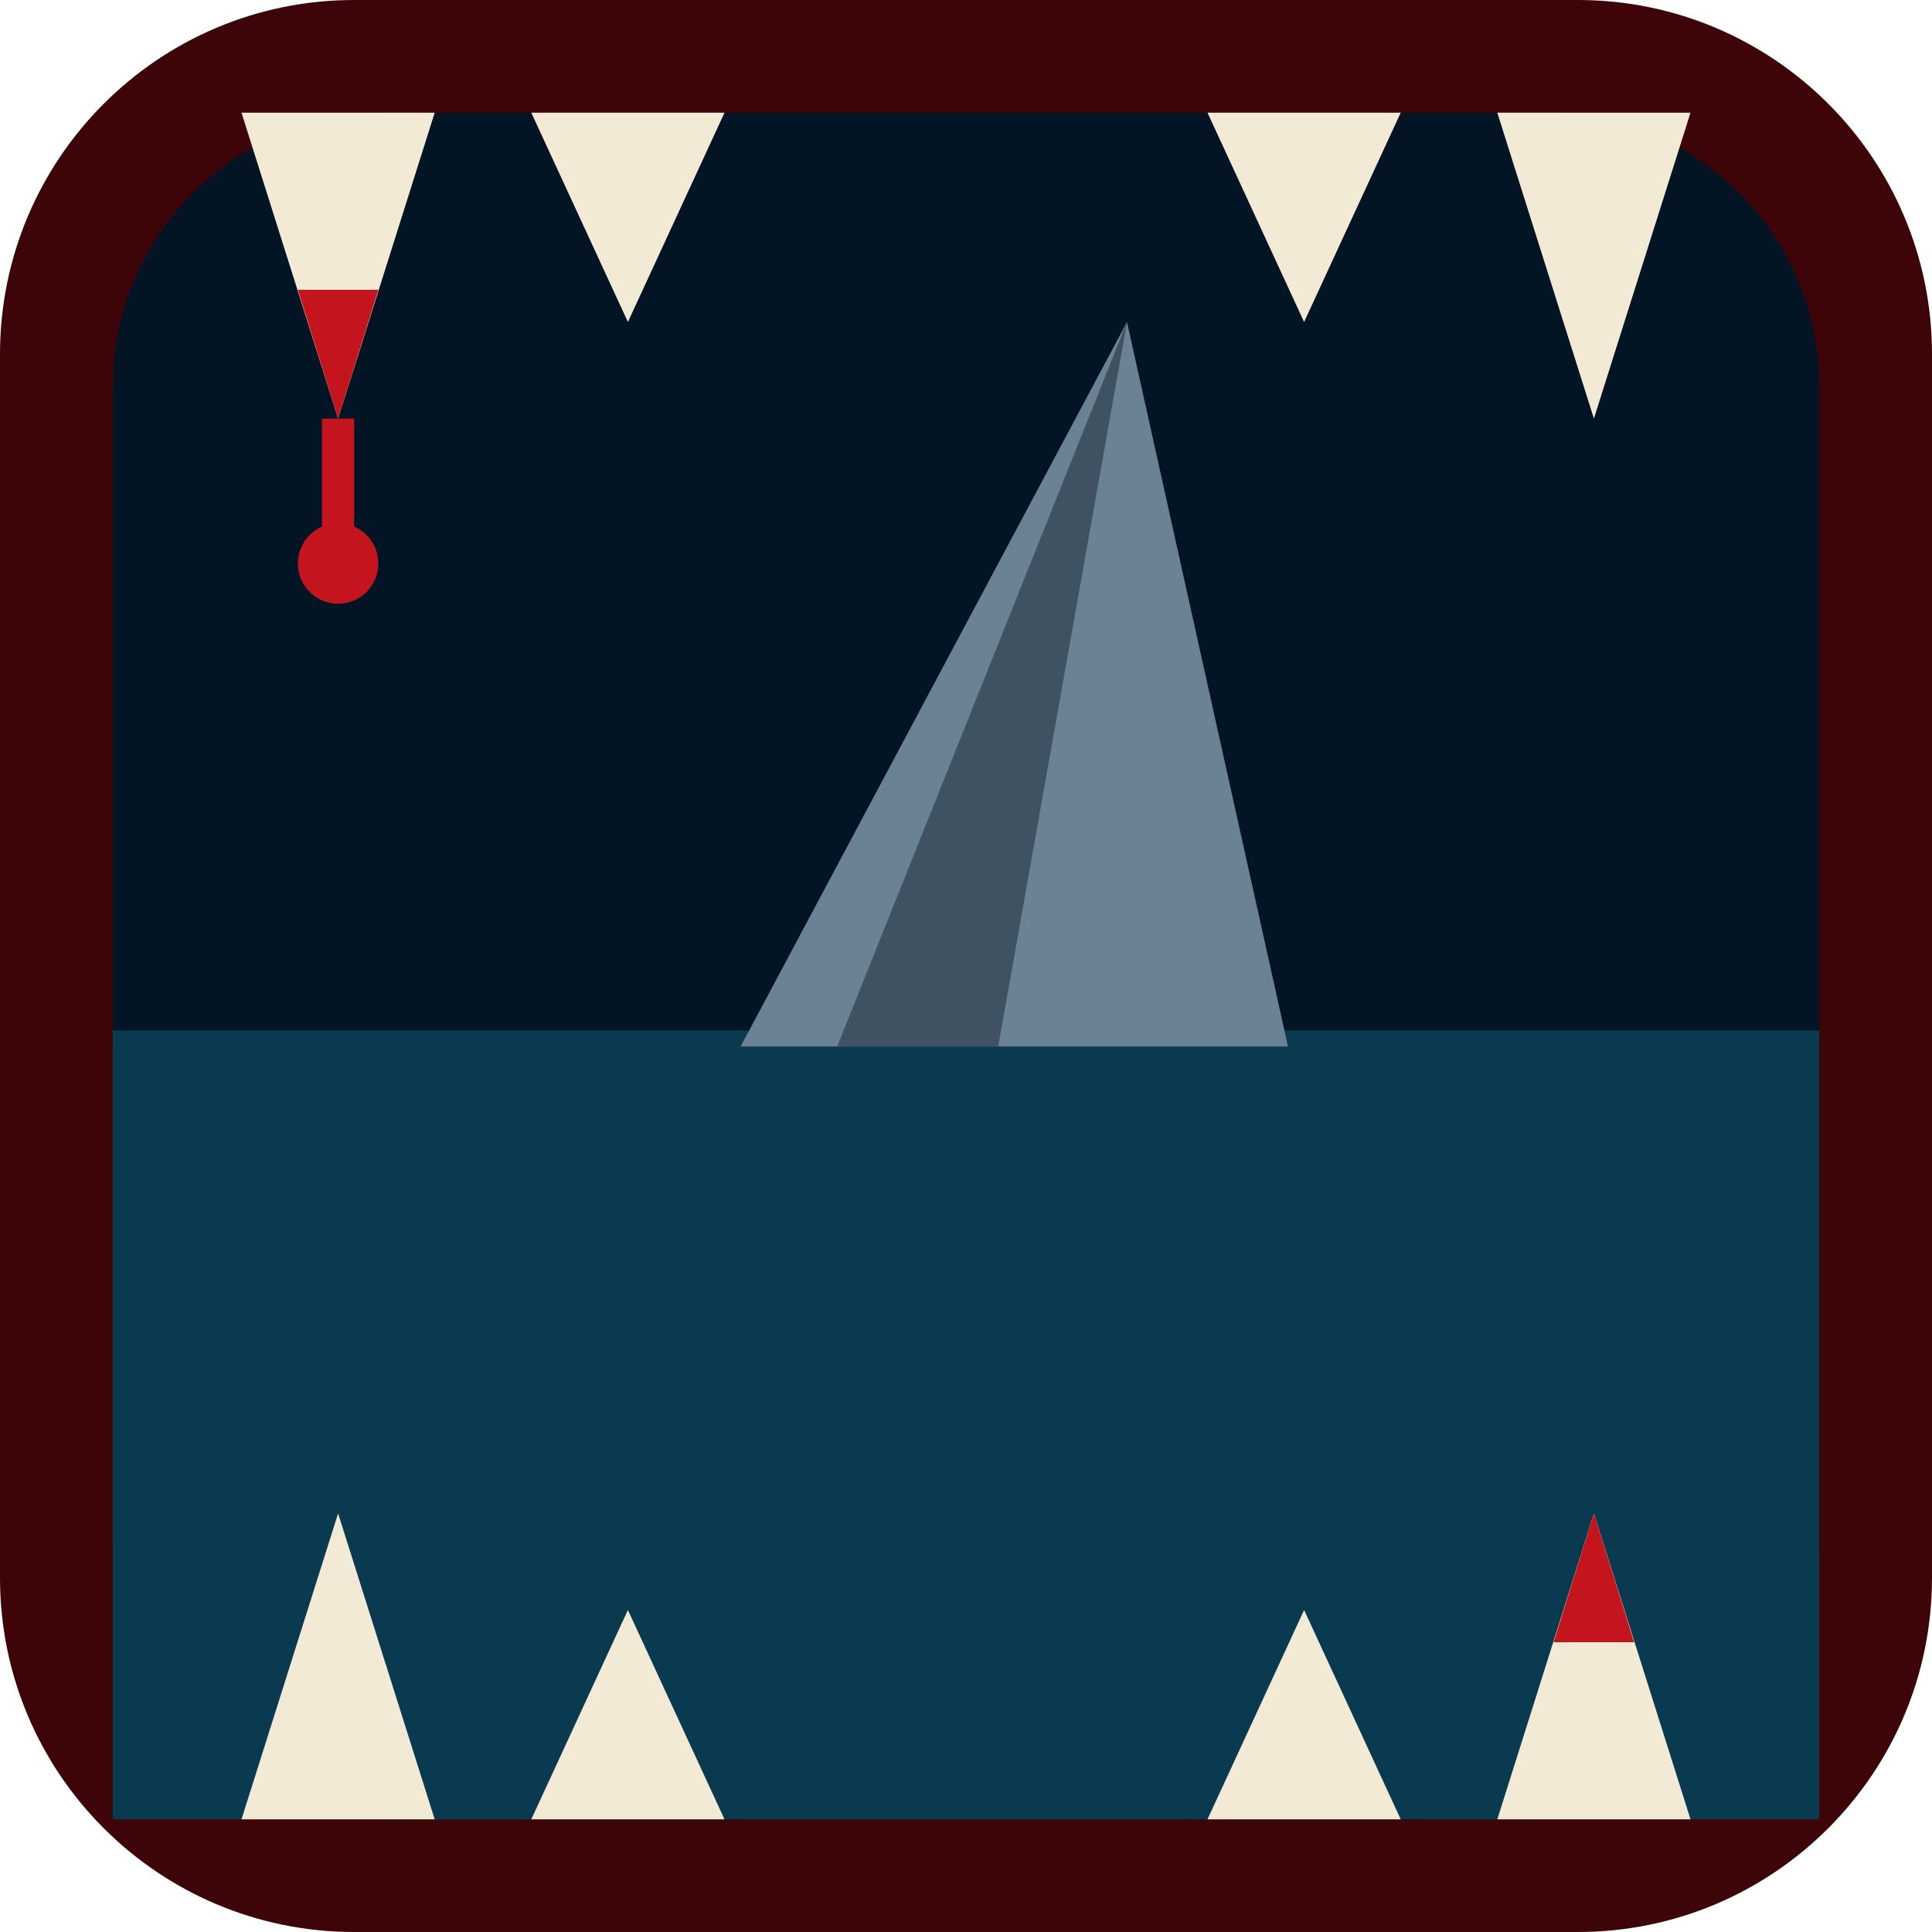
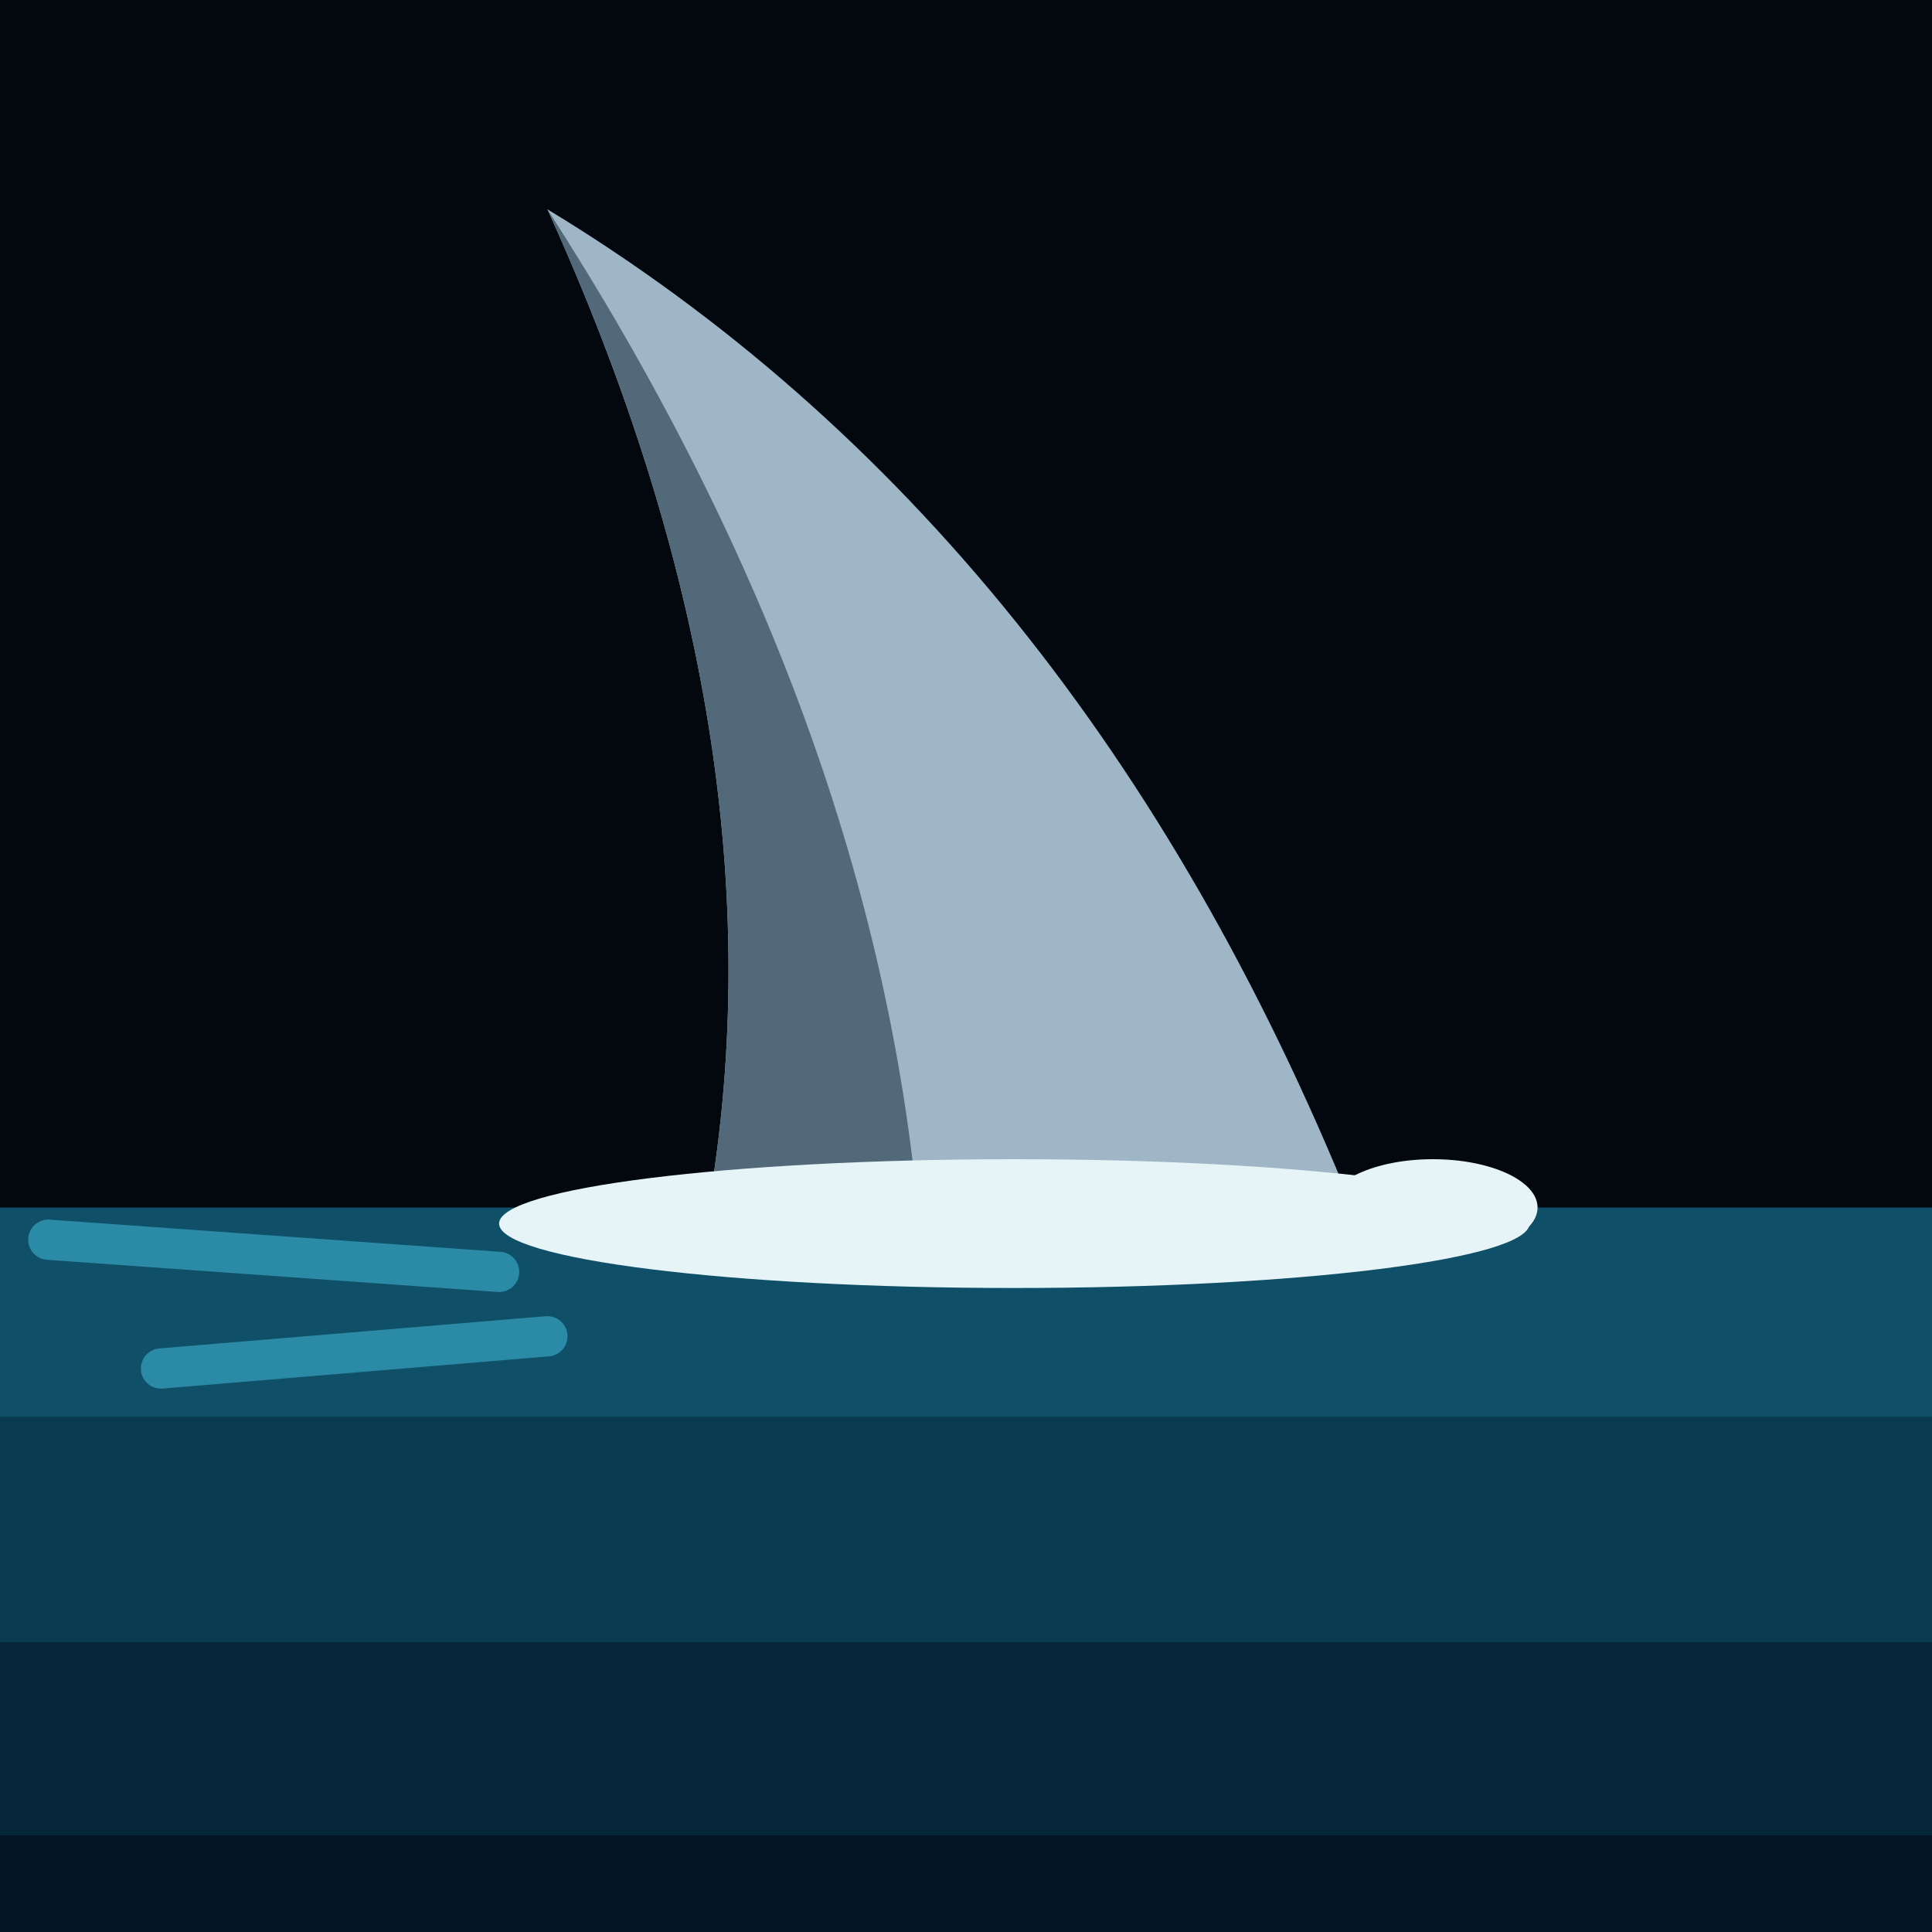
<svg xmlns="http://www.w3.org/2000/svg" width="240" height="240" viewBox="0 0 240 240">
-   <rect width="240" height="240" rx="44" fill="#3d0508" />
-   <rect x="14" y="14" width="212" height="212" rx="34" fill="#031524" />
-   <rect x="14" y="128" width="212" height="98" fill="#0a3a50" />
-   <polygon points="140,40 92,130 160,130" fill="#6a8293" />
-   <polygon points="104,130 140,40 124,130" fill="#3e5262" />
-   <g fill="#f3ead6">
-     <polygon points="30,14 54,14 42,52" />
-     <polygon points="66,14 90,14 78,40" />
-     <polygon points="150,14 174,14 162,40" />
-     <polygon points="186,14 210,14 198,52" />
-     <polygon points="30,226 54,226 42,188" />
-     <polygon points="66,226 90,226 78,200" />
-     <polygon points="150,226 174,226 162,200" />
-     <polygon points="186,226 210,226 198,188" />
+   <rect width="240" height="240" fill="#02080d" />
+   <rect y="150" width="240" height="90" fill="#0f5068" />
+   <rect y="176" width="240" height="64" fill="#0a3a50" />
+   <rect y="204" width="240" height="36" fill="#06263a" />
+   <rect y="228" width="240" height="12" fill="#031524" />
+   <g transform="translate(-16,0)">
+     <path d="M 78 158 L 22 154" stroke="#2b8aa6" stroke-width="5" stroke-linecap="round" />
+     <path d="M 84 166 L 36 170" stroke="#2b8aa6" stroke-width="5" stroke-linecap="round" />
+     <path d="M 184 150 Q 150 66 84 26 Q 114 92 104 150 Z" fill="#9fb6c6" />
+     <path d="M 84 26 Q 114 92 104 150 L 130 150 Q 124 88 84 26 Z" fill="#52697a" />
+     <ellipse cx="142" cy="152" rx="64" ry="8" fill="#e6f4f8" />
+     <ellipse cx="194" cy="150" rx="13" ry="6" fill="#e6f4f8" />
  </g>
-   <polygon points="37,36 47,36 42,52" fill="#c4141d" />
-   <rect x="40" y="52" width="4" height="16" fill="#c4141d" />
-   <circle cx="42" cy="70" r="5" fill="#c4141d" />
-   <polygon points="193,204 203,204 198,188" fill="#c4141d" />
</svg>
